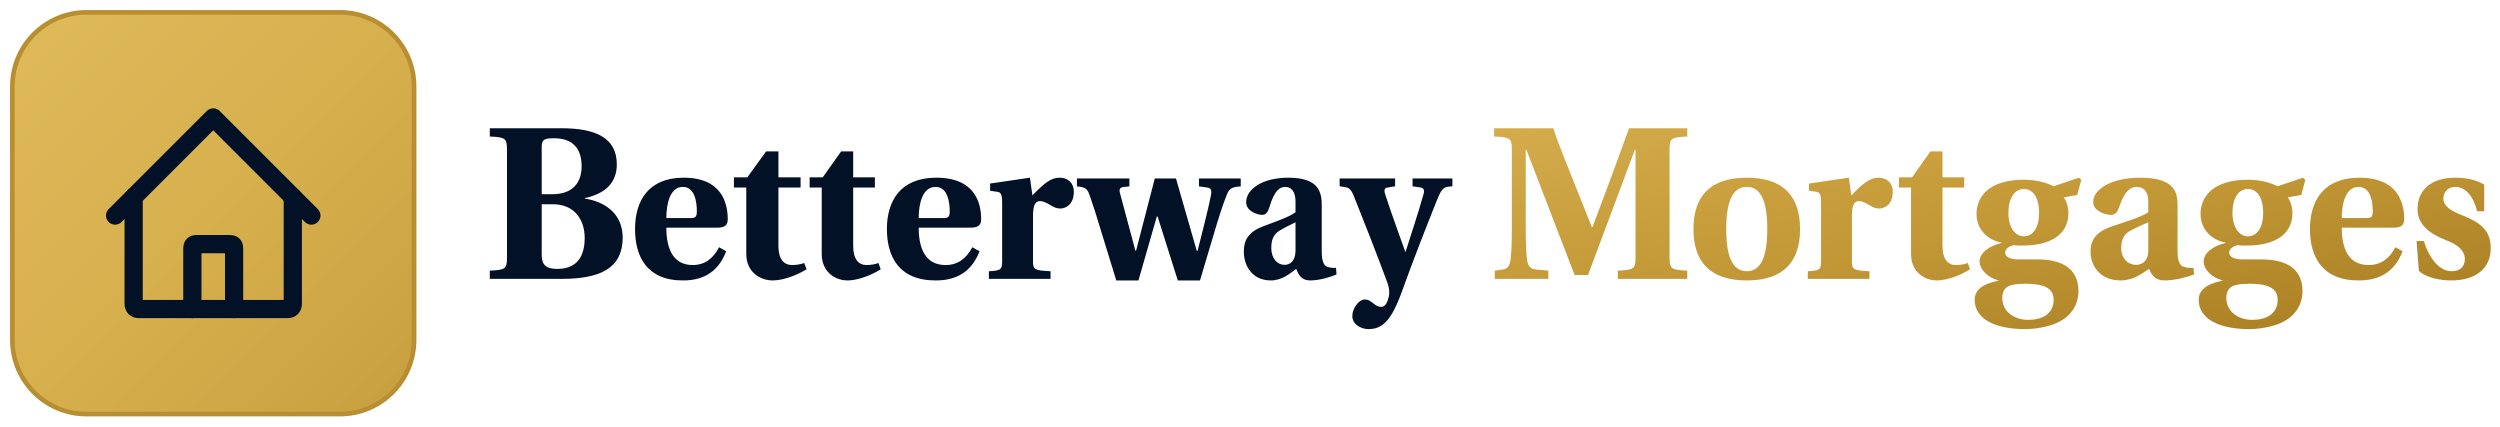
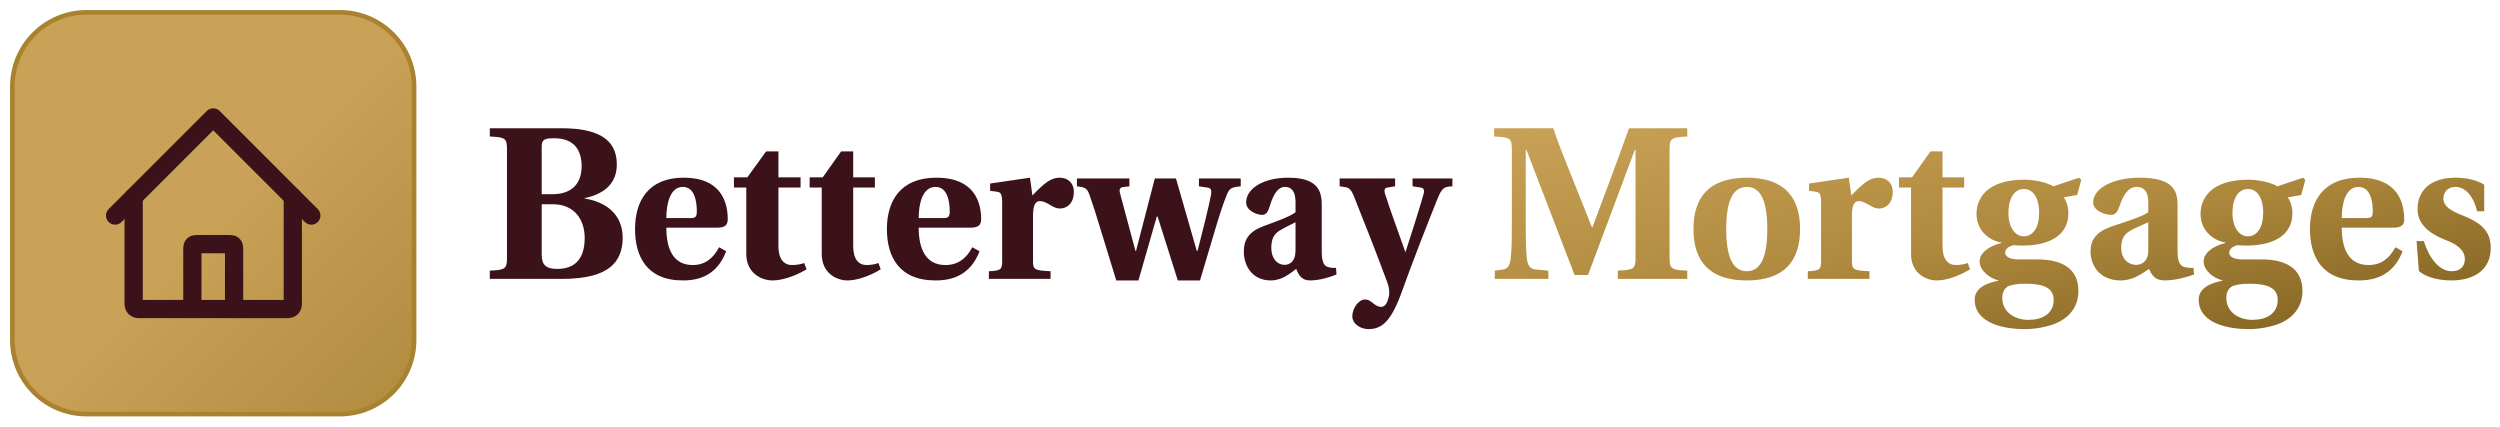
<svg xmlns="http://www.w3.org/2000/svg" viewBox="126 236 1618 276" width="1618" height="276" shape-rendering="geometricPrecision">
  <defs>
    <linearGradient id="sovereignGold_05_Master_Logo_Daylight_Navy_and_Gold_Transparent" x1="0%" y1="0%" x2="100%" y2="100%">
-       <stop offset="0%" stop-color="#DFBA5B" />
-       <stop offset="50%" stop-color="#D7B04E" />
-       <stop offset="100%" stop-color="#C89F3F" />
+       <stop offset="0%" stop-color="#C9A257" />
+       <stop offset="50%" stop-color="#C9A257" />
+       <stop offset="100%" stop-color="#B08A3E" />
    </linearGradient>
    <linearGradient id="brushedGold_05_Master_Logo_Daylight_Navy_and_Gold_Transparent" x1="0%" y1="0%" x2="100%" y2="100%">
-       <stop offset="0%" stop-color="#F6E2A4" />
-       <stop offset="35%" stop-color="#DFB859" />
-       <stop offset="70%" stop-color="#C59B3B" />
-       <stop offset="100%" stop-color="#9E7622" />
+       <stop offset="0%" stop-color="#ECD9A6" />
+       <stop offset="35%" stop-color="#C9A257" />
+       <stop offset="70%" stop-color="#B08A3E" />
+       <stop offset="100%" stop-color="#7D5F1F" />
    </linearGradient>
    <linearGradient id="daylightGold_05_Master_Logo_Daylight_Navy_and_Gold_Transparent" x1="0%" y1="0%" x2="100%" y2="100%">
-       <stop offset="0%" stop-color="#D4AC4B" />
-       <stop offset="50%" stop-color="#C29736" />
-       <stop offset="100%" stop-color="#A67C21" />
+       <stop offset="0%" stop-color="#C9A257" />
+       <stop offset="50%" stop-color="#B08A3E" />
+       <stop offset="100%" stop-color="#7D5F1F" />
    </linearGradient>
    <radialGradient id="midnightNavyBg_05_Master_Logo_Daylight_Navy_and_Gold_Transparent" cx="50%" cy="45%" r="75%">
-       <stop offset="0%" stop-color="#051B38" />
-       <stop offset="65%" stop-color="#021125" />
-       <stop offset="100%" stop-color="#010A17" />
+       <stop offset="0%" stop-color="#4A1520" />
+       <stop offset="65%" stop-color="#3B1219" />
+       <stop offset="100%" stop-color="#2A0B10" />
    </radialGradient>
  </defs>
  <g transform="translate(0.00, 21.00)">
    <g>
-       <rect x="134.00" y="223.00" width="260.00" height="260.00" rx="48.00" fill="url(#sovereignGold_05_Master_Logo_Daylight_Navy_and_Gold_Transparent)" stroke="#B88E30" stroke-width="3" />
-       <g fill="none" stroke="#021125" stroke-width="11.80" stroke-linecap="round" stroke-linejoin="round">
+       <rect x="134.00" y="223.00" width="260.00" height="260.00" rx="48.00" fill="url(#sovereignGold_05_Master_Logo_Daylight_Navy_and_Gold_Transparent)" stroke="#A8822F" stroke-width="3" />
+       <g fill="none" stroke="#3B1219" stroke-width="11.80" stroke-linecap="round" stroke-linejoin="round">
        <path d="M 200.50,354.50 L 264.00,291.00 L 327.50,354.50" />
        <path d="M 212.50,342.50 L 212.50,411.50 Q 212.50,415.00 216.00,415.00 L 312.00,415.00 Q 315.50,415.00 315.50,411.50 L 315.50,342.50" />
        <path d="M 250.50,415.00 L 250.50,375.50 Q 250.50,373.00 253.00,373.00 L 275.00,373.00 Q 277.50,373.00 277.50,375.50 L 277.50,415.00" />
      </g>
    </g>
-     <path d="M 476.59,347.18 L 483.75,347.18 C 497.80,347.18 504.41,357.17 504.41,369.02 C 504.41,384.10 496.55,389.03 486.71,389.03 C 479.69,389.03 476.59,386.76 476.59,379.87 L 476.59,347.18 Z M 476.59,309.69 C 476.59,304.91 479.12,304.49 484.74,304.49 C 497.38,304.49 502.43,311.96 502.43,322.52 C 502.43,332.94 496.97,340.69 483.46,340.69 L 476.59,340.69 L 476.59,309.69 Z M 443.00,298.00 L 443.00,303.35 C 452.99,303.79 454.11,304.49 454.11,311.67 L 454.11,381.83 C 454.11,389.03 452.99,389.73 443.00,390.15 L 443.00,395.50 L 489.37,395.50 C 505.40,395.50 515.08,392.68 520.99,387.88 C 526.76,383.24 529.00,376.48 529.00,368.86 C 529.00,353.23 517.47,345.48 504.41,343.50 L 504.41,343.24 C 518.18,340.27 525.20,332.94 525.20,321.40 C 525.20,304.21 511.57,298.00 489.37,298.00 L 443.00,298.00 Z M 591.39,375.01 C 587.56,382.39 582.09,386.53 574.33,386.53 C 561.59,386.53 557.25,375.92 557.25,362.34 L 590.11,362.34 C 594.71,362.34 597.00,361.05 597.00,356.90 C 597.00,346.31 593.06,330.00 568.45,330.00 C 545.52,330.00 537.00,345.14 537.00,363.25 C 537.00,380.83 544.50,396.62 568.21,396.50 C 583.36,396.50 591.64,389.00 595.98,377.60 L 591.39,375.01 Z M 557.25,356.13 C 557.25,346.82 559.67,335.96 567.96,335.96 C 575.72,335.96 576.99,345.79 576.99,351.87 C 576.99,355.37 575.98,356.13 573.05,356.13 L 557.25,356.13 Z M 644.14,336.39 L 644.14,329.75 L 629.80,329.75 L 629.80,313.00 L 621.81,313.00 L 609.68,329.75 L 601.00,329.75 L 601.00,336.39 L 608.99,336.39 L 608.99,379.34 C 608.99,391.45 618.36,396.50 626.09,396.50 C 631.74,396.50 640.29,393.97 648.00,389.31 L 646.49,385.20 C 644.55,385.99 641.67,386.53 638.63,386.53 C 633.40,386.53 629.80,382.81 629.80,374.29 L 629.80,336.39 L 644.14,336.39 Z M 692.23,336.39 L 692.23,329.75 L 678.19,329.75 L 678.19,313.00 L 670.36,313.00 L 658.50,329.75 L 650.00,329.75 L 650.00,336.39 L 657.82,336.39 L 657.82,379.34 C 657.82,391.45 666.99,396.50 674.56,396.50 C 680.08,396.50 688.45,393.97 696.00,389.31 L 694.52,385.20 C 692.63,385.99 689.80,386.53 686.83,386.53 C 681.71,386.53 678.19,382.81 678.19,374.29 L 678.19,336.39 L 692.23,336.39 Z M 755.29,375.01 C 751.41,382.39 745.84,386.53 737.95,386.53 C 725.00,386.53 720.58,375.92 720.58,362.34 L 754.00,362.34 C 758.67,362.34 761.00,361.05 761.00,356.90 C 761.00,346.31 756.99,330.00 731.98,330.00 C 708.66,330.00 700.00,345.14 700.00,363.25 C 700.00,380.83 707.63,396.62 731.73,396.50 C 747.14,396.50 755.56,389.00 759.97,377.60 L 755.29,375.01 Z M 720.58,356.13 C 720.58,346.82 723.05,335.96 731.47,335.96 C 739.36,335.96 740.66,345.79 740.66,351.87 C 740.66,355.37 739.63,356.13 736.65,356.13 L 720.58,356.13 Z M 794.56,354.93 C 794.56,348.14 795.89,345.15 799.05,345.15 C 801.17,345.15 803.16,346.19 806.07,347.88 C 807.78,348.92 809.62,349.96 812.14,349.96 C 814.78,349.96 817.43,348.53 818.87,346.57 C 820.34,344.62 821.00,342.01 821.00,339.13 C 821.00,333.53 817.30,330.00 811.75,330.00 C 806.19,330.00 801.83,333.53 794.17,341.48 L 792.58,330.00 L 766.81,333.79 L 766.81,338.48 L 771.43,339.13 C 773.54,339.40 774.59,340.58 774.59,345.80 L 774.59,384.15 C 774.59,389.63 773.54,390.16 766.00,390.55 L 766.00,395.50 L 805.92,395.50 L 805.92,390.55 C 795.74,390.02 794.56,389.63 794.56,384.15 L 794.56,354.93 Z M 823.00,330.50 L 823.00,335.61 C 828.22,336.16 829.65,336.83 831.22,341.40 C 834.10,349.63 834.87,352.32 837.48,360.81 L 848.45,396.50 L 862.81,396.50 L 874.68,355.14 L 875.21,355.14 L 888.27,396.50 L 902.63,396.50 L 912.03,364.97 C 914.76,355.69 917.52,347.21 919.47,342.35 C 921.43,337.11 922.33,336.16 929.00,335.61 L 929.00,330.50 L 901.97,330.50 L 901.97,335.61 L 907.58,336.43 C 909.93,336.83 910.19,338.31 909.81,340.88 C 908.62,347.61 904.32,364.72 901.06,377.37 L 900.55,377.37 L 887.09,330.50 L 873.38,330.50 L 861.24,377.37 L 860.86,377.37 L 850.94,340.33 C 850.15,337.36 850.68,336.29 853.29,336.01 L 856.94,335.61 L 856.94,330.50 L 823.00,330.50 Z M 990.66,388.35 C 989.16,388.48 986.85,388.35 985.12,387.71 C 983.63,387.18 981.43,385.63 981.43,378.01 L 981.43,348.11 C 981.43,340.09 980.27,330.00 959.85,330.00 C 942.90,330.00 932.51,337.50 932.51,345.91 C 932.51,351.73 939.89,354.07 942.90,354.07 C 945.42,354.07 946.70,351.99 947.62,348.90 C 950.85,337.90 954.55,335.96 957.77,335.96 C 961.13,335.96 964.46,338.15 964.46,345.52 L 964.46,352.38 C 960.42,355.49 950.74,358.72 943.24,361.57 C 934.12,365.07 931.00,370.36 931.00,377.74 C 931.00,387.44 936.77,396.50 948.43,396.50 C 955.81,396.50 960.89,391.97 964.93,389.00 C 966.43,393.00 968.39,396.50 973.93,396.50 C 979.93,396.50 987.20,394.30 991.00,392.62 L 990.66,388.35 Z M 964.46,377.60 C 964.25,384.59 960.42,386.41 957.32,386.41 C 952.81,386.41 948.78,382.39 948.78,375.54 C 948.78,369.46 950.62,366.48 954.08,364.28 C 957.66,362.08 961.70,360.28 964.46,358.84 L 964.46,377.60 Z M 1040.20,330.50 L 1040.20,335.56 L 1045.48,336.37 C 1047.26,336.62 1048.04,337.83 1047.40,340.36 C 1043.81,353.02 1039.70,365.40 1035.71,377.91 L 1035.47,377.91 C 1031.22,365.67 1026.49,353.27 1022.50,340.76 C 1021.60,338.10 1022.00,336.62 1024.05,336.37 L 1028.92,335.56 L 1028.92,330.50 L 993.00,330.50 L 993.00,335.56 L 997.23,336.22 C 999.15,336.62 1000.70,338.10 1002.12,341.70 C 1009.56,360.20 1017.25,379.91 1024.05,398.30 C 1025.07,400.97 1025.45,404.42 1024.81,407.08 C 1024.05,410.14 1022.89,413.62 1019.82,413.62 C 1018.40,413.62 1016.73,412.95 1015.19,411.62 C 1012.76,409.75 1011.60,408.81 1009.42,408.81 C 1005.33,408.81 1001.22,414.54 1001.22,419.61 C 1001.22,424.80 1006.73,428.00 1011.60,428.00 C 1020.46,428.00 1026.35,422.94 1033.29,403.76 C 1040.72,383.11 1048.42,363.53 1056.00,344.49 C 1058.30,338.76 1059.71,336.22 1063.29,335.83 L 1066.00,335.56 L 1066.00,330.50 L 1040.20,330.50 Z" fill="#021125" fill-rule="evenodd" />
+     <path d="M 476.59,347.18 L 483.75,347.18 C 497.80,347.18 504.41,357.17 504.41,369.02 C 504.41,384.10 496.55,389.03 486.71,389.03 C 479.69,389.03 476.59,386.76 476.59,379.87 L 476.59,347.18 Z M 476.59,309.69 C 476.59,304.91 479.12,304.49 484.74,304.49 C 497.38,304.49 502.43,311.96 502.43,322.52 C 502.43,332.94 496.97,340.69 483.46,340.69 L 476.59,340.69 L 476.59,309.69 Z M 443.00,298.00 L 443.00,303.35 C 452.99,303.79 454.11,304.49 454.11,311.67 L 454.11,381.83 C 454.11,389.03 452.99,389.73 443.00,390.15 L 443.00,395.50 L 489.37,395.50 C 505.40,395.50 515.08,392.68 520.99,387.88 C 526.76,383.24 529.00,376.48 529.00,368.86 C 529.00,353.23 517.47,345.48 504.41,343.50 L 504.41,343.24 C 518.18,340.27 525.20,332.94 525.20,321.40 C 525.20,304.21 511.57,298.00 489.37,298.00 L 443.00,298.00 Z M 591.39,375.01 C 587.56,382.39 582.09,386.53 574.33,386.53 C 561.59,386.53 557.25,375.92 557.25,362.34 L 590.11,362.34 C 594.71,362.34 597.00,361.05 597.00,356.90 C 597.00,346.31 593.06,330.00 568.45,330.00 C 545.52,330.00 537.00,345.14 537.00,363.25 C 537.00,380.83 544.50,396.62 568.21,396.50 C 583.36,396.50 591.64,389.00 595.98,377.60 L 591.39,375.01 Z M 557.25,356.13 C 557.25,346.82 559.67,335.96 567.96,335.96 C 575.72,335.96 576.99,345.79 576.99,351.87 C 576.99,355.37 575.98,356.13 573.05,356.13 L 557.25,356.13 Z M 644.14,336.39 L 644.14,329.75 L 629.80,329.75 L 629.80,313.00 L 621.81,313.00 L 609.68,329.75 L 601.00,329.75 L 601.00,336.39 L 608.99,336.39 L 608.99,379.34 C 608.99,391.45 618.36,396.50 626.09,396.50 C 631.74,396.50 640.29,393.97 648.00,389.31 L 646.49,385.20 C 644.55,385.99 641.67,386.53 638.63,386.53 C 633.40,386.53 629.80,382.81 629.80,374.29 L 629.80,336.39 L 644.14,336.39 Z M 692.23,336.39 L 692.23,329.75 L 678.19,329.75 L 678.19,313.00 L 670.36,313.00 L 658.50,329.75 L 650.00,329.75 L 650.00,336.39 L 657.82,336.39 L 657.82,379.34 C 657.82,391.45 666.99,396.50 674.56,396.50 C 680.08,396.50 688.45,393.97 696.00,389.31 L 694.52,385.20 C 692.63,385.99 689.80,386.53 686.83,386.53 C 681.71,386.53 678.19,382.81 678.19,374.29 L 678.19,336.39 L 692.23,336.39 Z M 755.29,375.01 C 751.41,382.39 745.84,386.53 737.95,386.53 C 725.00,386.53 720.58,375.92 720.58,362.34 L 754.00,362.34 C 758.67,362.34 761.00,361.05 761.00,356.90 C 761.00,346.31 756.99,330.00 731.98,330.00 C 708.66,330.00 700.00,345.14 700.00,363.25 C 700.00,380.83 707.63,396.62 731.73,396.50 C 747.14,396.50 755.56,389.00 759.97,377.60 L 755.29,375.01 Z M 720.58,356.13 C 720.58,346.82 723.05,335.96 731.47,335.96 C 739.36,335.96 740.66,345.79 740.66,351.87 C 740.66,355.37 739.63,356.13 736.65,356.13 L 720.58,356.13 Z M 794.56,354.93 C 794.56,348.14 795.89,345.15 799.05,345.15 C 801.17,345.15 803.16,346.19 806.07,347.88 C 807.78,348.92 809.62,349.96 812.14,349.96 C 814.78,349.96 817.43,348.53 818.87,346.57 C 820.34,344.62 821.00,342.01 821.00,339.13 C 821.00,333.53 817.30,330.00 811.75,330.00 C 806.19,330.00 801.83,333.53 794.17,341.48 L 792.58,330.00 L 766.81,333.79 L 766.81,338.48 L 771.43,339.13 C 773.54,339.40 774.59,340.58 774.59,345.80 L 774.59,384.15 C 774.59,389.63 773.54,390.16 766.00,390.55 L 766.00,395.50 L 805.92,395.50 L 805.92,390.55 C 795.74,390.02 794.56,389.63 794.56,384.15 L 794.56,354.93 Z M 823.00,330.50 L 823.00,335.61 C 828.22,336.16 829.65,336.83 831.22,341.40 C 834.10,349.63 834.87,352.32 837.48,360.81 L 848.45,396.50 L 862.81,396.50 L 874.68,355.14 L 875.21,355.14 L 888.27,396.50 L 902.63,396.50 L 912.03,364.97 C 914.76,355.69 917.52,347.21 919.47,342.35 C 921.43,337.11 922.33,336.16 929.00,335.61 L 929.00,330.50 L 901.97,330.50 L 901.97,335.61 L 907.58,336.43 C 909.93,336.83 910.19,338.31 909.81,340.88 C 908.62,347.61 904.32,364.72 901.06,377.37 L 900.55,377.37 L 887.09,330.50 L 873.38,330.50 L 861.24,377.37 L 860.86,377.37 L 850.94,340.33 C 850.15,337.36 850.68,336.29 853.29,336.01 L 856.94,335.61 L 856.94,330.50 L 823.00,330.50 Z M 990.66,388.35 C 989.16,388.48 986.85,388.35 985.12,387.71 C 983.63,387.18 981.43,385.63 981.43,378.01 L 981.43,348.11 C 981.43,340.09 980.27,330.00 959.85,330.00 C 942.90,330.00 932.51,337.50 932.51,345.91 C 932.51,351.73 939.89,354.07 942.90,354.07 C 945.42,354.07 946.70,351.99 947.62,348.90 C 950.85,337.90 954.55,335.96 957.77,335.96 C 961.13,335.96 964.46,338.15 964.46,345.52 L 964.46,352.38 C 960.42,355.49 950.74,358.72 943.24,361.57 C 934.12,365.07 931.00,370.36 931.00,377.74 C 931.00,387.44 936.77,396.50 948.43,396.50 C 955.81,396.50 960.89,391.97 964.93,389.00 C 966.43,393.00 968.39,396.50 973.93,396.50 C 979.93,396.50 987.20,394.30 991.00,392.62 L 990.66,388.35 Z M 964.46,377.60 C 964.25,384.59 960.42,386.41 957.32,386.41 C 952.81,386.41 948.78,382.39 948.78,375.54 C 948.78,369.46 950.62,366.48 954.08,364.28 C 957.66,362.08 961.70,360.28 964.46,358.84 L 964.46,377.60 Z M 1040.20,330.50 L 1040.20,335.56 L 1045.48,336.37 C 1047.26,336.62 1048.04,337.83 1047.40,340.36 C 1043.81,353.02 1039.70,365.40 1035.71,377.91 L 1035.47,377.91 C 1031.22,365.67 1026.49,353.27 1022.50,340.76 C 1021.60,338.10 1022.00,336.62 1024.05,336.37 L 1028.92,335.56 L 1028.92,330.50 L 993.00,330.50 L 993.00,335.56 L 997.23,336.22 C 999.15,336.62 1000.70,338.10 1002.12,341.70 C 1009.56,360.20 1017.25,379.91 1024.05,398.30 C 1025.07,400.97 1025.45,404.42 1024.81,407.08 C 1024.05,410.14 1022.89,413.62 1019.82,413.62 C 1018.40,413.62 1016.73,412.95 1015.19,411.62 C 1012.76,409.75 1011.60,408.81 1009.42,408.81 C 1005.33,408.81 1001.22,414.54 1001.22,419.61 C 1001.22,424.80 1006.73,428.00 1011.60,428.00 C 1020.46,428.00 1026.35,422.94 1033.29,403.76 C 1040.72,383.11 1048.42,363.53 1056.00,344.49 C 1058.30,338.76 1059.71,336.22 1063.29,335.83 L 1066.00,335.56 L 1066.00,330.50 L 1040.20,330.50 Z" fill="#3B1219" fill-rule="evenodd" />
    <path d="M 1218.00,395.50 L 1218.00,390.15 C 1207.71,389.73 1206.54,389.03 1206.54,381.83 L 1206.54,311.67 C 1206.54,304.49 1207.71,303.79 1218.00,303.35 L 1218.00,298.00 L 1180.30,298.00 C 1177.83,304.76 1172.91,318.58 1168.99,329.00 L 1156.67,361.97 L 1156.24,361.97 L 1138.97,318.72 C 1136.50,312.38 1133.17,304.05 1131.29,298.00 L 1093.00,298.00 L 1093.00,303.35 C 1103.31,303.79 1104.46,304.49 1104.46,311.67 L 1104.46,359.99 C 1104.46,371.55 1104.31,377.05 1103.74,381.98 C 1103.31,386.91 1101.86,389.03 1098.51,389.45 L 1093.43,390.15 L 1093.43,395.50 L 1128.10,395.50 L 1128.10,390.15 L 1120.26,389.45 C 1116.20,389.16 1114.62,386.91 1114.18,381.98 C 1113.60,376.90 1113.46,371.42 1113.46,359.99 L 1113.46,311.96 L 1113.89,311.96 L 1145.07,392.97 L 1153.77,392.97 L 1184.06,311.96 L 1184.51,311.96 L 1184.51,381.83 C 1184.51,389.03 1183.33,389.73 1173.05,390.15 L 1173.05,395.50 L 1218.00,395.50 Z M 1256.56,330.00 C 1232.26,330.00 1222.00,342.55 1222.00,363.25 C 1222.00,383.95 1232.26,396.50 1256.56,396.50 C 1280.74,396.50 1291.00,383.95 1291.00,363.25 C 1291.00,342.55 1280.74,330.00 1256.56,330.00 Z M 1243.21,363.25 C 1243.21,345.91 1247.09,335.96 1256.56,335.96 C 1265.91,335.96 1269.79,345.91 1269.79,363.25 C 1269.79,380.59 1265.91,390.54 1256.56,390.54 C 1247.09,390.54 1243.21,380.59 1243.21,363.25 Z M 1324.56,354.93 C 1324.56,348.14 1325.89,345.15 1329.05,345.15 C 1331.17,345.15 1333.16,346.19 1336.07,347.88 C 1337.78,348.92 1339.62,349.96 1342.14,349.96 C 1344.78,349.96 1347.43,348.53 1348.87,346.57 C 1350.34,344.62 1351.00,342.01 1351.00,339.13 C 1351.00,333.53 1347.30,330.00 1341.75,330.00 C 1336.19,330.00 1331.83,333.53 1324.17,341.48 L 1322.58,330.00 L 1296.81,333.79 L 1296.81,338.48 L 1301.43,339.13 C 1303.54,339.40 1304.59,340.58 1304.59,345.80 L 1304.59,384.15 C 1304.59,389.63 1303.54,390.16 1296.00,390.55 L 1296.00,395.50 L 1335.92,395.50 L 1335.92,390.55 C 1325.74,390.02 1324.56,389.63 1324.56,384.15 L 1324.56,354.93 Z M 1397.23,336.39 L 1397.23,329.75 L 1383.19,329.75 L 1383.19,313.00 L 1375.36,313.00 L 1363.50,329.75 L 1355.00,329.75 L 1355.00,336.39 L 1362.82,336.39 L 1362.82,379.34 C 1362.82,391.45 1371.99,396.50 1379.56,396.50 C 1385.08,396.50 1393.45,393.97 1401.00,389.31 L 1399.52,385.20 C 1397.63,385.99 1394.80,386.53 1391.83,386.53 C 1386.71,386.53 1383.19,382.81 1383.19,374.29 L 1383.19,336.39 L 1397.23,336.39 Z M 1432.60,382.90 C 1426.12,382.90 1423.74,380.83 1423.74,378.47 C 1423.74,375.63 1427.18,374.07 1429.04,373.68 C 1431.55,373.92 1433.53,373.92 1435.13,373.92 C 1450.75,373.92 1464.66,368.34 1464.66,352.89 C 1464.66,348.99 1463.34,344.95 1461.62,342.73 L 1470.35,341.19 L 1473.00,331.44 L 1471.55,330.00 L 1454.99,335.58 C 1450.63,333.13 1443.20,331.30 1436.06,331.30 C 1412.22,331.30 1405.20,343.26 1405.20,353.39 C 1405.20,364.18 1413.27,370.67 1421.34,371.97 L 1421.34,372.24 C 1412.73,374.33 1407.19,379.00 1407.19,384.20 C 1407.19,389.92 1413.54,395.12 1419.36,396.42 L 1419.36,396.67 C 1413.81,397.84 1404.00,400.32 1404.00,409.01 C 1404.00,421.77 1417.78,428.00 1436.72,428.00 C 1442.54,428.00 1452.22,426.70 1458.84,423.19 C 1466.13,419.41 1471.16,412.67 1471.16,403.31 C 1471.16,387.71 1458.84,382.90 1444.94,382.90 L 1432.60,382.90 Z M 1425.85,353.01 C 1425.85,341.96 1430.61,337.29 1435.91,337.29 C 1441.09,337.29 1445.72,341.96 1445.72,352.89 C 1445.72,362.10 1441.87,367.95 1435.79,367.95 C 1430.10,367.95 1425.85,361.98 1425.85,353.01 Z M 1436.84,398.62 C 1448.10,398.62 1455.12,401.09 1455.12,409.01 C 1455.12,418.25 1447.59,422.01 1438.71,422.01 C 1429.83,422.01 1421.88,416.95 1421.88,407.71 C 1421.88,404.08 1423.33,401.87 1425.19,400.57 C 1427.06,399.41 1431.03,398.62 1436.84,398.62 Z M 1545.62,388.35 C 1543.95,388.48 1541.37,388.35 1539.44,387.71 C 1537.77,387.18 1535.31,385.63 1535.31,378.01 L 1535.31,348.11 C 1535.31,340.09 1534.02,330.00 1511.21,330.00 C 1492.29,330.00 1480.69,337.50 1480.69,345.91 C 1480.69,351.73 1488.93,354.07 1492.29,354.07 C 1495.11,354.07 1496.54,351.99 1497.56,348.90 C 1501.17,337.90 1505.29,335.96 1508.90,335.96 C 1512.64,335.96 1516.37,338.15 1516.37,345.52 L 1516.37,352.38 C 1511.86,355.49 1501.04,358.72 1492.67,361.57 C 1482.48,365.07 1479.00,370.36 1479.00,377.74 C 1479.00,387.44 1485.44,396.50 1498.47,396.50 C 1506.70,396.50 1512.38,391.97 1516.89,389.00 C 1518.56,393.00 1520.75,396.50 1526.93,396.50 C 1533.64,396.50 1541.75,394.30 1546.00,392.62 L 1545.62,388.35 Z M 1516.37,377.60 C 1516.12,384.59 1511.86,386.41 1508.39,386.41 C 1503.36,386.41 1498.85,382.39 1498.85,375.54 C 1498.85,369.46 1500.90,366.48 1504.77,364.28 C 1508.78,362.08 1513.29,360.28 1516.37,358.84 L 1516.37,377.60 Z M 1577.60,382.90 C 1571.12,382.90 1568.74,380.83 1568.74,378.47 C 1568.74,375.63 1572.18,374.07 1574.04,373.68 C 1576.55,373.92 1578.53,373.92 1580.13,373.92 C 1595.75,373.92 1609.66,368.34 1609.66,352.89 C 1609.66,348.99 1608.34,344.95 1606.62,342.73 L 1615.35,341.19 L 1618.00,331.44 L 1616.55,330.00 L 1599.99,335.58 C 1595.63,333.13 1588.20,331.30 1581.06,331.30 C 1557.22,331.30 1550.20,343.26 1550.20,353.39 C 1550.20,364.18 1558.27,370.67 1566.34,371.97 L 1566.34,372.24 C 1557.73,374.33 1552.19,379.00 1552.19,384.20 C 1552.19,389.92 1558.54,395.12 1564.36,396.42 L 1564.36,396.67 C 1558.81,397.84 1549.00,400.32 1549.00,409.01 C 1549.00,421.77 1562.78,428.00 1581.72,428.00 C 1587.54,428.00 1597.22,426.70 1603.84,423.19 C 1611.13,419.41 1616.16,412.67 1616.16,403.31 C 1616.16,387.71 1603.84,382.90 1589.94,382.90 L 1577.60,382.90 Z M 1570.85,353.01 C 1570.85,341.96 1575.61,337.29 1580.91,337.29 C 1586.09,337.29 1590.72,341.96 1590.72,352.89 C 1590.72,362.10 1586.87,367.95 1580.79,367.95 C 1575.10,367.95 1570.85,361.98 1570.85,353.01 Z M 1581.84,398.62 C 1593.10,398.62 1600.12,401.09 1600.12,409.01 C 1600.12,418.25 1592.59,422.01 1583.71,422.01 C 1574.83,422.01 1566.88,416.95 1566.88,407.71 C 1566.88,404.08 1568.33,401.87 1570.19,400.57 C 1572.06,399.41 1576.03,398.62 1581.84,398.62 Z M 1676.29,375.01 C 1672.41,382.39 1666.84,386.53 1658.95,386.53 C 1646.00,386.53 1641.58,375.92 1641.58,362.34 L 1675.00,362.34 C 1679.67,362.34 1682.00,361.05 1682.00,356.90 C 1682.00,346.31 1677.99,330.00 1652.98,330.00 C 1629.66,330.00 1621.00,345.14 1621.00,363.25 C 1621.00,380.83 1628.63,396.62 1652.73,396.50 C 1668.14,396.50 1676.56,389.00 1680.97,377.60 L 1676.29,375.01 Z M 1641.58,356.13 C 1641.58,346.82 1644.05,335.96 1652.47,335.96 C 1660.36,335.96 1661.66,345.79 1661.66,351.87 C 1661.66,355.37 1660.63,356.13 1657.65,356.13 L 1641.58,356.13 Z M 1691.49,390.29 C 1696.20,394.82 1705.50,396.50 1712.46,396.50 C 1727.57,396.50 1738.00,389.39 1738.00,375.42 C 1738.00,364.28 1731.30,358.99 1719.90,354.46 C 1712.69,351.73 1707.36,348.64 1707.36,343.46 C 1707.36,339.44 1710.10,335.96 1715.17,335.96 C 1721.51,335.96 1726.84,341.91 1729.20,351.73 L 1733.78,351.73 L 1733.78,334.53 C 1728.70,331.29 1721.63,330.00 1715.17,330.00 C 1700.06,330.00 1690.62,337.38 1690.62,350.44 C 1690.62,359.89 1697.95,366.10 1708.86,370.36 C 1715.17,372.69 1721.26,376.45 1721.26,382.65 C 1721.26,387.57 1718.16,390.54 1712.69,390.54 C 1704.51,390.54 1697.95,381.62 1694.71,371.01 L 1690.00,371.01 L 1691.49,390.29 Z" fill="url(#daylightGold_05_Master_Logo_Daylight_Navy_and_Gold_Transparent)" fill-rule="evenodd" />
  </g>
</svg>
